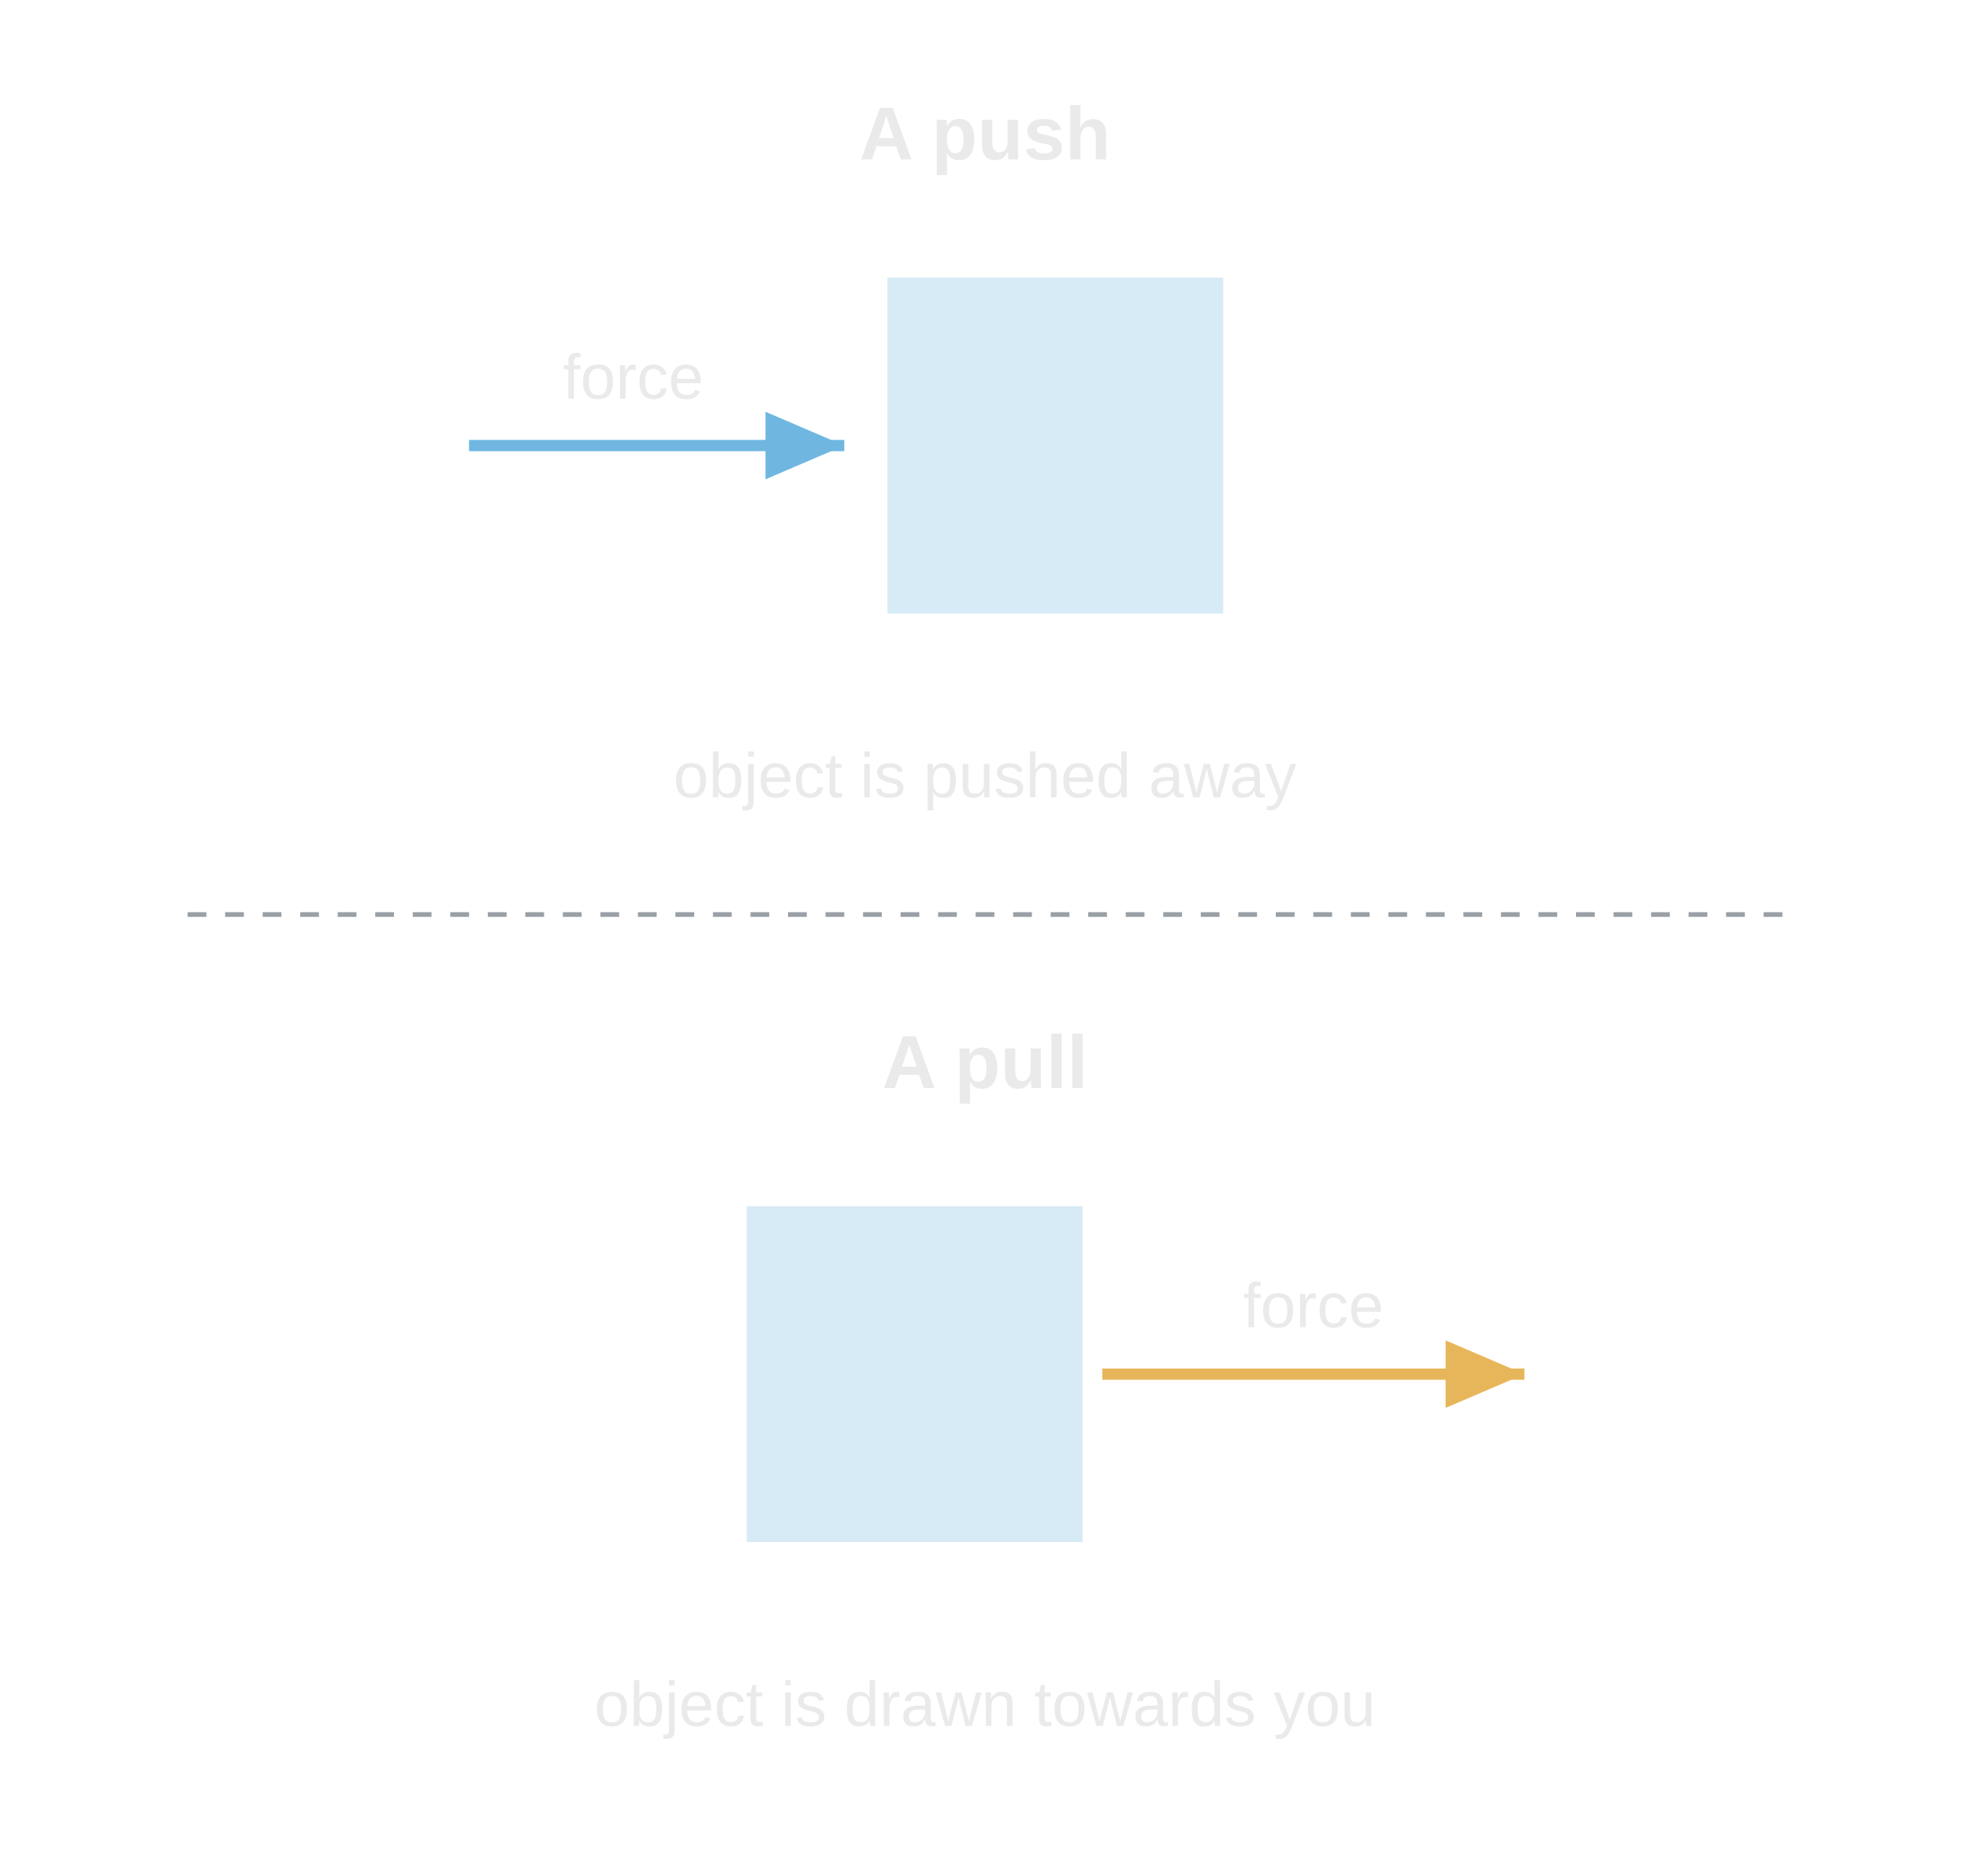
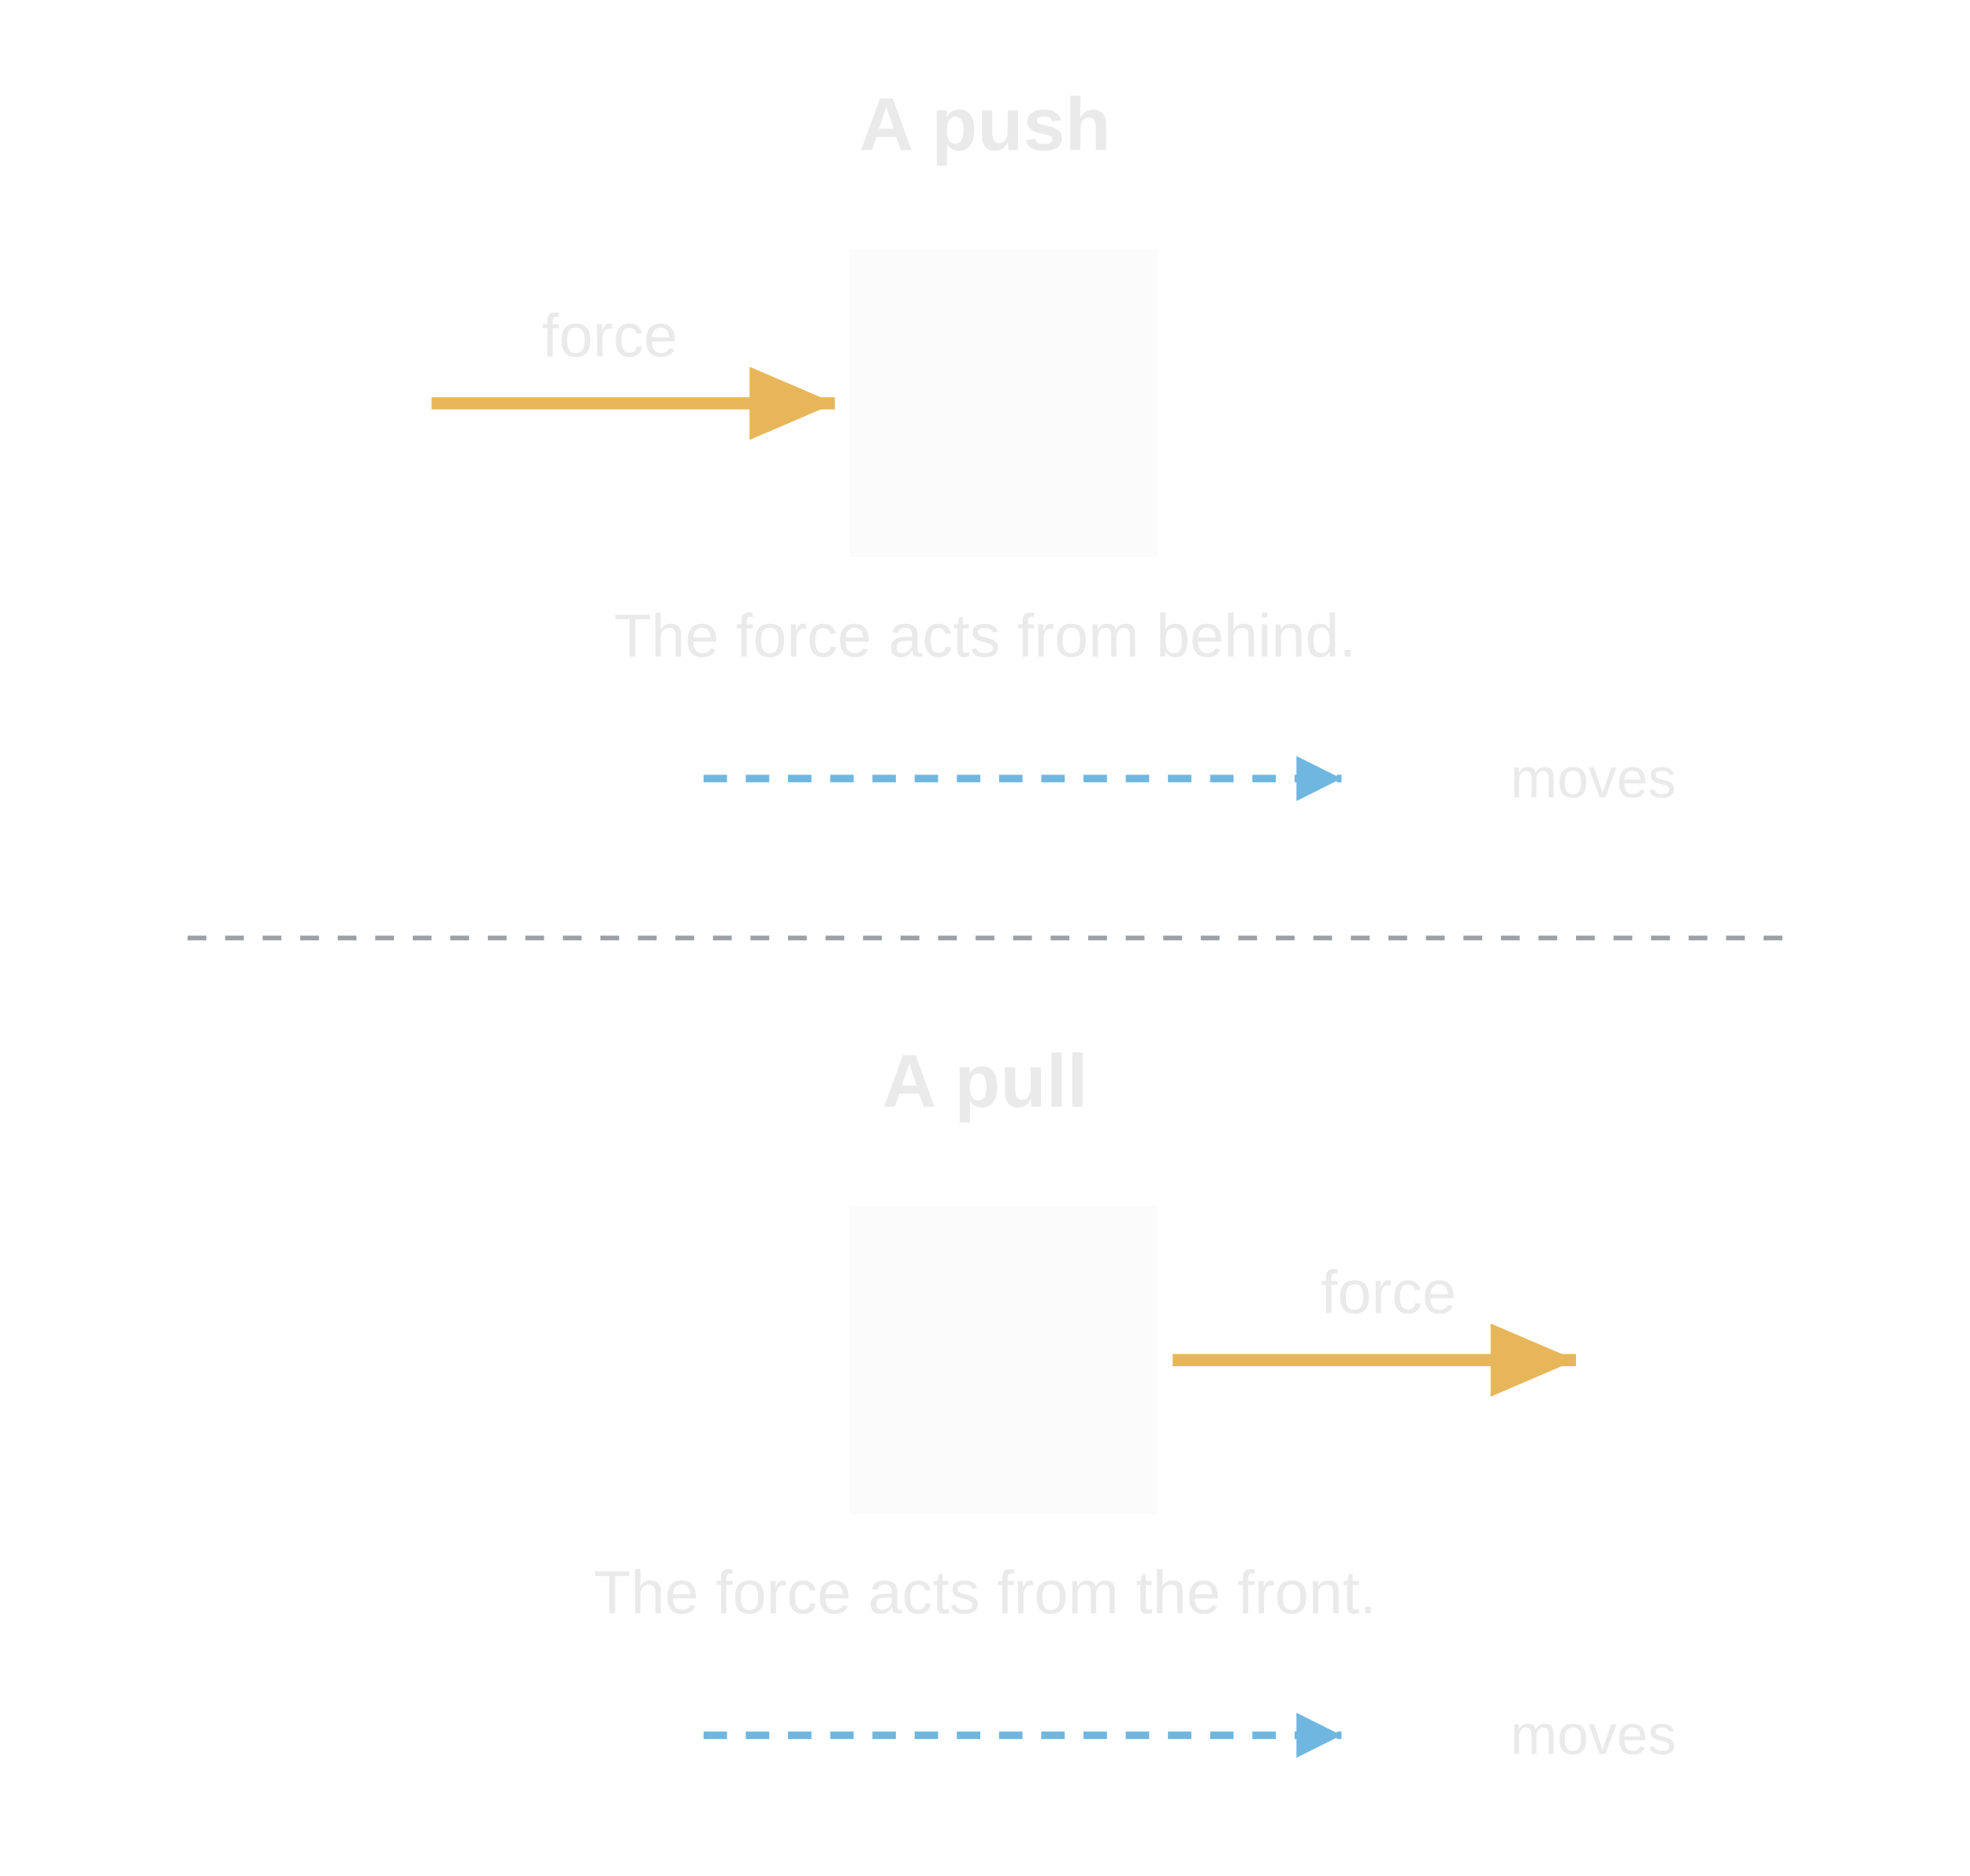
<svg xmlns="http://www.w3.org/2000/svg" viewBox="0 0 420 400" font-family="Segoe UI, Arial, sans-serif">
  <defs>
-     <marker id="arwB" markerWidth="9" markerHeight="9" refX="7" refY="3" orient="auto" markerUnits="strokeWidth">
-       <path d="M0,0 L7,3 L0,6 Z" fill="#6FB7E0" />
+     <marker id="fArw" markerWidth="9" markerHeight="9" refX="7" refY="3" orient="auto" markerUnits="strokeWidth">
+       <path d="M0,0 L7,3 L0,6 Z" fill="#E8B65A" />
    </marker>
-     <marker id="arwA" markerWidth="9" markerHeight="9" refX="7" refY="3" orient="auto" markerUnits="strokeWidth">
-       <path d="M0,0 L7,3 L0,6 Z" fill="#E8B65A" />
+     <marker id="mArw" markerWidth="8" markerHeight="8" refX="6" refY="3" orient="auto" markerUnits="strokeWidth">
+       <path d="M0,0 L6,3 L0,6 Z" fill="#6FB7E0" />
    </marker>
  </defs>
  <style>
    text { fill:#EAEAEA; }
-     .box { fill:#6FB7E0; opacity:0.28; stroke:#6FB7E0; stroke-width:1.6; }
-     .push { stroke:#6FB7E0; stroke-width:2.4; }
-     .pull { stroke:#E8B65A; stroke-width:2.4; }
+     .box { fill:#EAEAEA; opacity:0.20; stroke:#EAEAEA; stroke-width:1.6; }
+     .force { stroke:#E8B65A; stroke-width:2.6; }
+     .motion { stroke:#6FB7E0; stroke-width:1.6; stroke-dasharray:5 4; }
  </style>
-   <text x="210" y="34" text-anchor="middle" font-size="16" font-weight="bold">A push</text>
-   <rect class="box" x="190" y="60" width="70" height="70" />
-   <line class="push" x1="100" y1="95" x2="180" y2="95" marker-end="url(#arwB)" />
-   <text x="135" y="85" text-anchor="middle" font-size="13.5" fill="#6FB7E0">force</text>
-   <text x="210" y="170" text-anchor="middle" font-size="13.5">object is pushed away</text>
-   <line x1="40" y1="195" x2="380" y2="195" stroke="#9AA0A6" stroke-width="1" stroke-dasharray="4 4" />
-   <text x="210" y="232" text-anchor="middle" font-size="16" font-weight="bold">A pull</text>
-   <rect class="box" x="160" y="258" width="70" height="70" />
-   <line class="pull" x1="235" y1="293" x2="325" y2="293" marker-end="url(#arwA)" />
-   <text x="280" y="283" text-anchor="middle" font-size="13.5" fill="#E8B65A">force</text>
-   <text x="210" y="368" text-anchor="middle" font-size="13.5">object is drawn towards you</text>
+   <text x="210" y="32" text-anchor="middle" font-size="16" font-weight="bold">A push</text>
+   <rect class="box" x="182" y="54" width="64" height="64" />
+   <line class="force" x1="92" y1="86" x2="178" y2="86" marker-end="url(#fArw)" />
+   <text x="130" y="76" text-anchor="middle" font-size="13" fill="#E8B65A">force</text>
+   <text x="210" y="140" text-anchor="middle" font-size="13">The force acts from behind.</text>
+   <line class="motion" x1="150" y1="166" x2="286" y2="166" marker-end="url(#mArw)" />
+   <text x="322" y="170" font-size="12" fill="#6FB7E0">moves</text>
+   <line x1="40" y1="200" x2="380" y2="200" stroke="#9AA0A6" stroke-width="1" stroke-dasharray="4 4" />
+   <text x="210" y="236" text-anchor="middle" font-size="16" font-weight="bold">A pull</text>
+   <rect class="box" x="182" y="258" width="64" height="64" />
+   <line class="force" x1="250" y1="290" x2="336" y2="290" marker-end="url(#fArw)" />
+   <text x="296" y="280" text-anchor="middle" font-size="13" fill="#E8B65A">force</text>
+   <text x="210" y="344" text-anchor="middle" font-size="13">The force acts from the front.</text>
+   <line class="motion" x1="150" y1="370" x2="286" y2="370" marker-end="url(#mArw)" />
+   <text x="322" y="374" font-size="12" fill="#6FB7E0">moves</text>
</svg>
